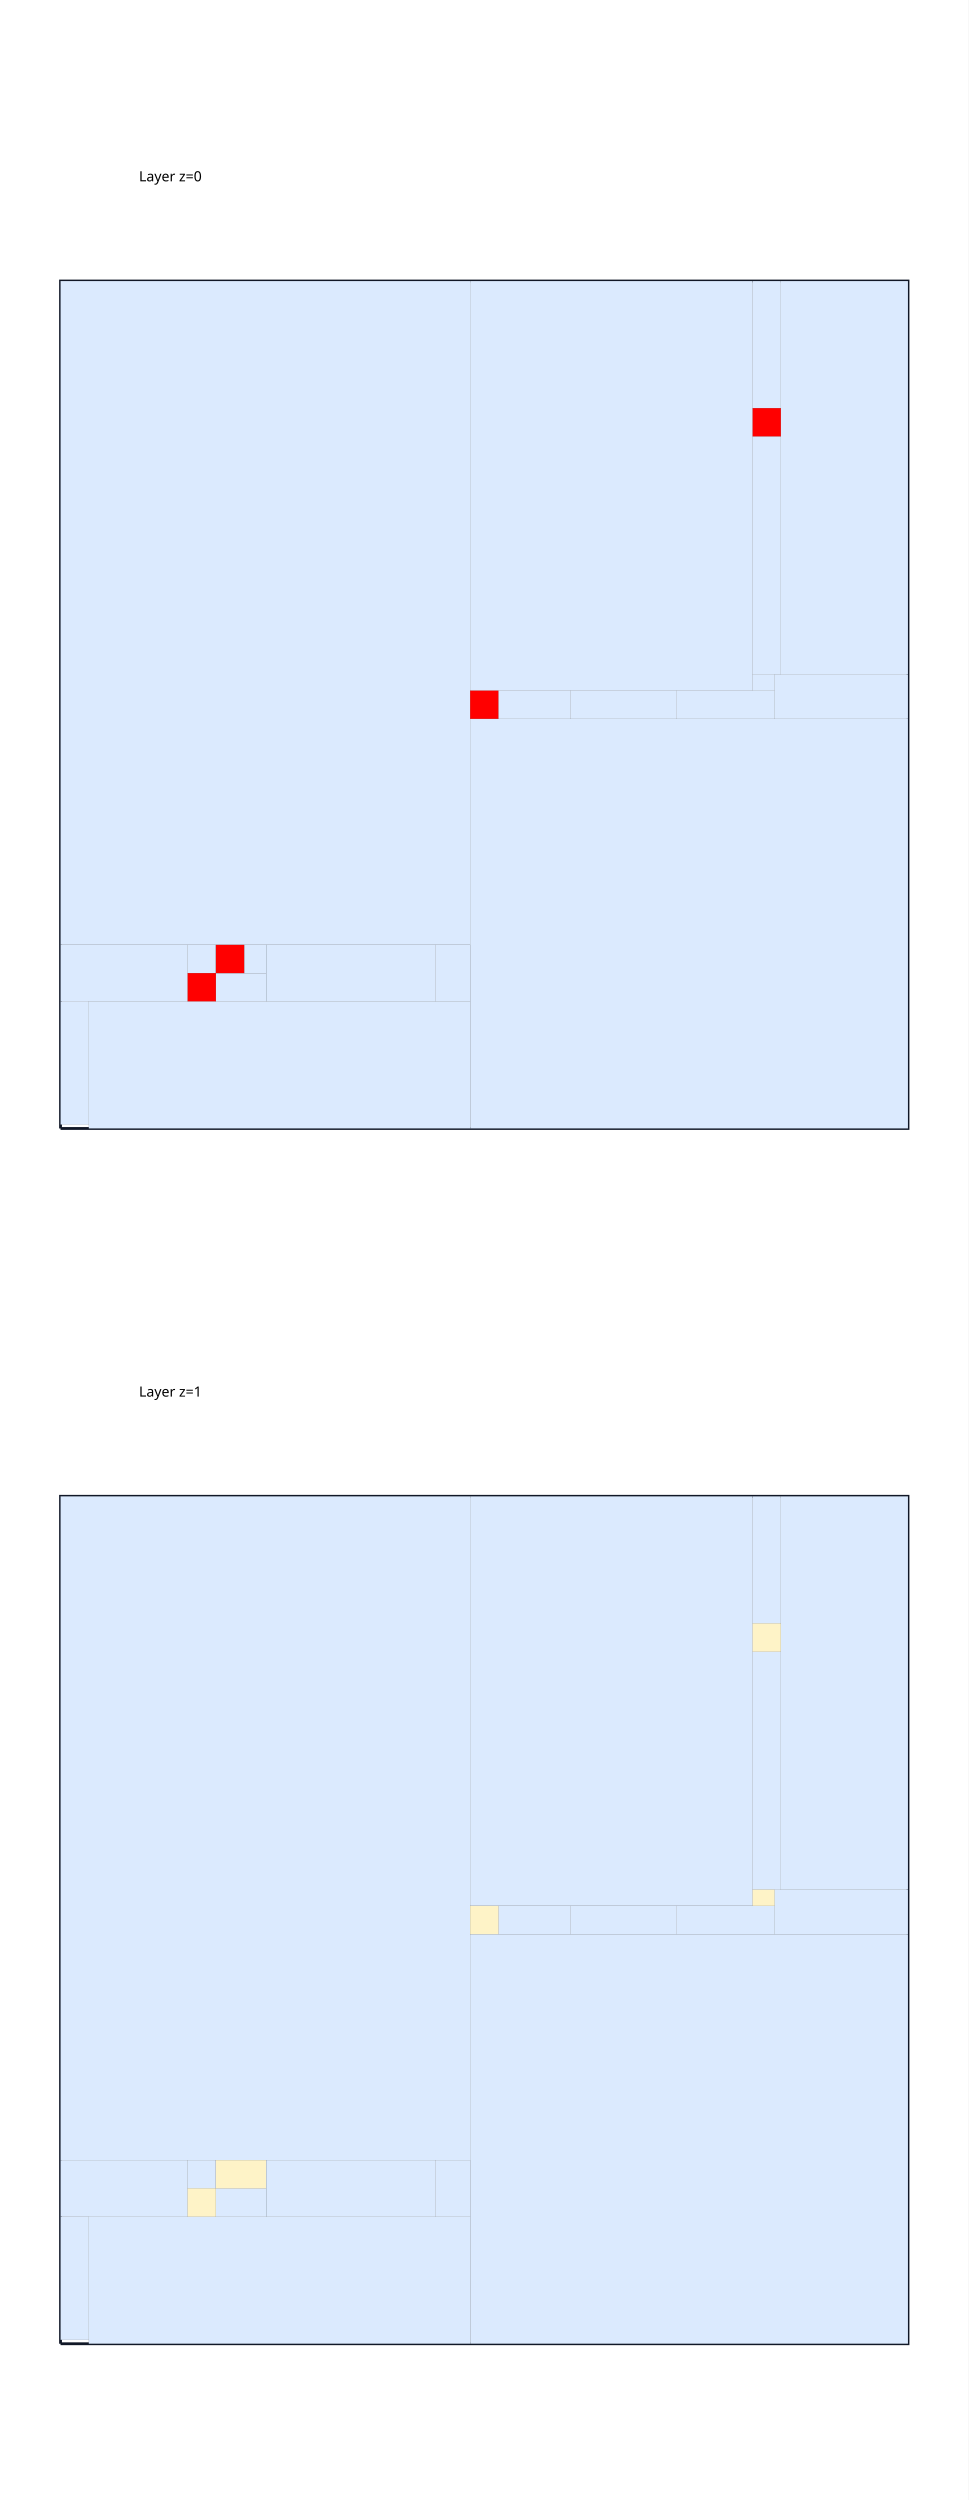
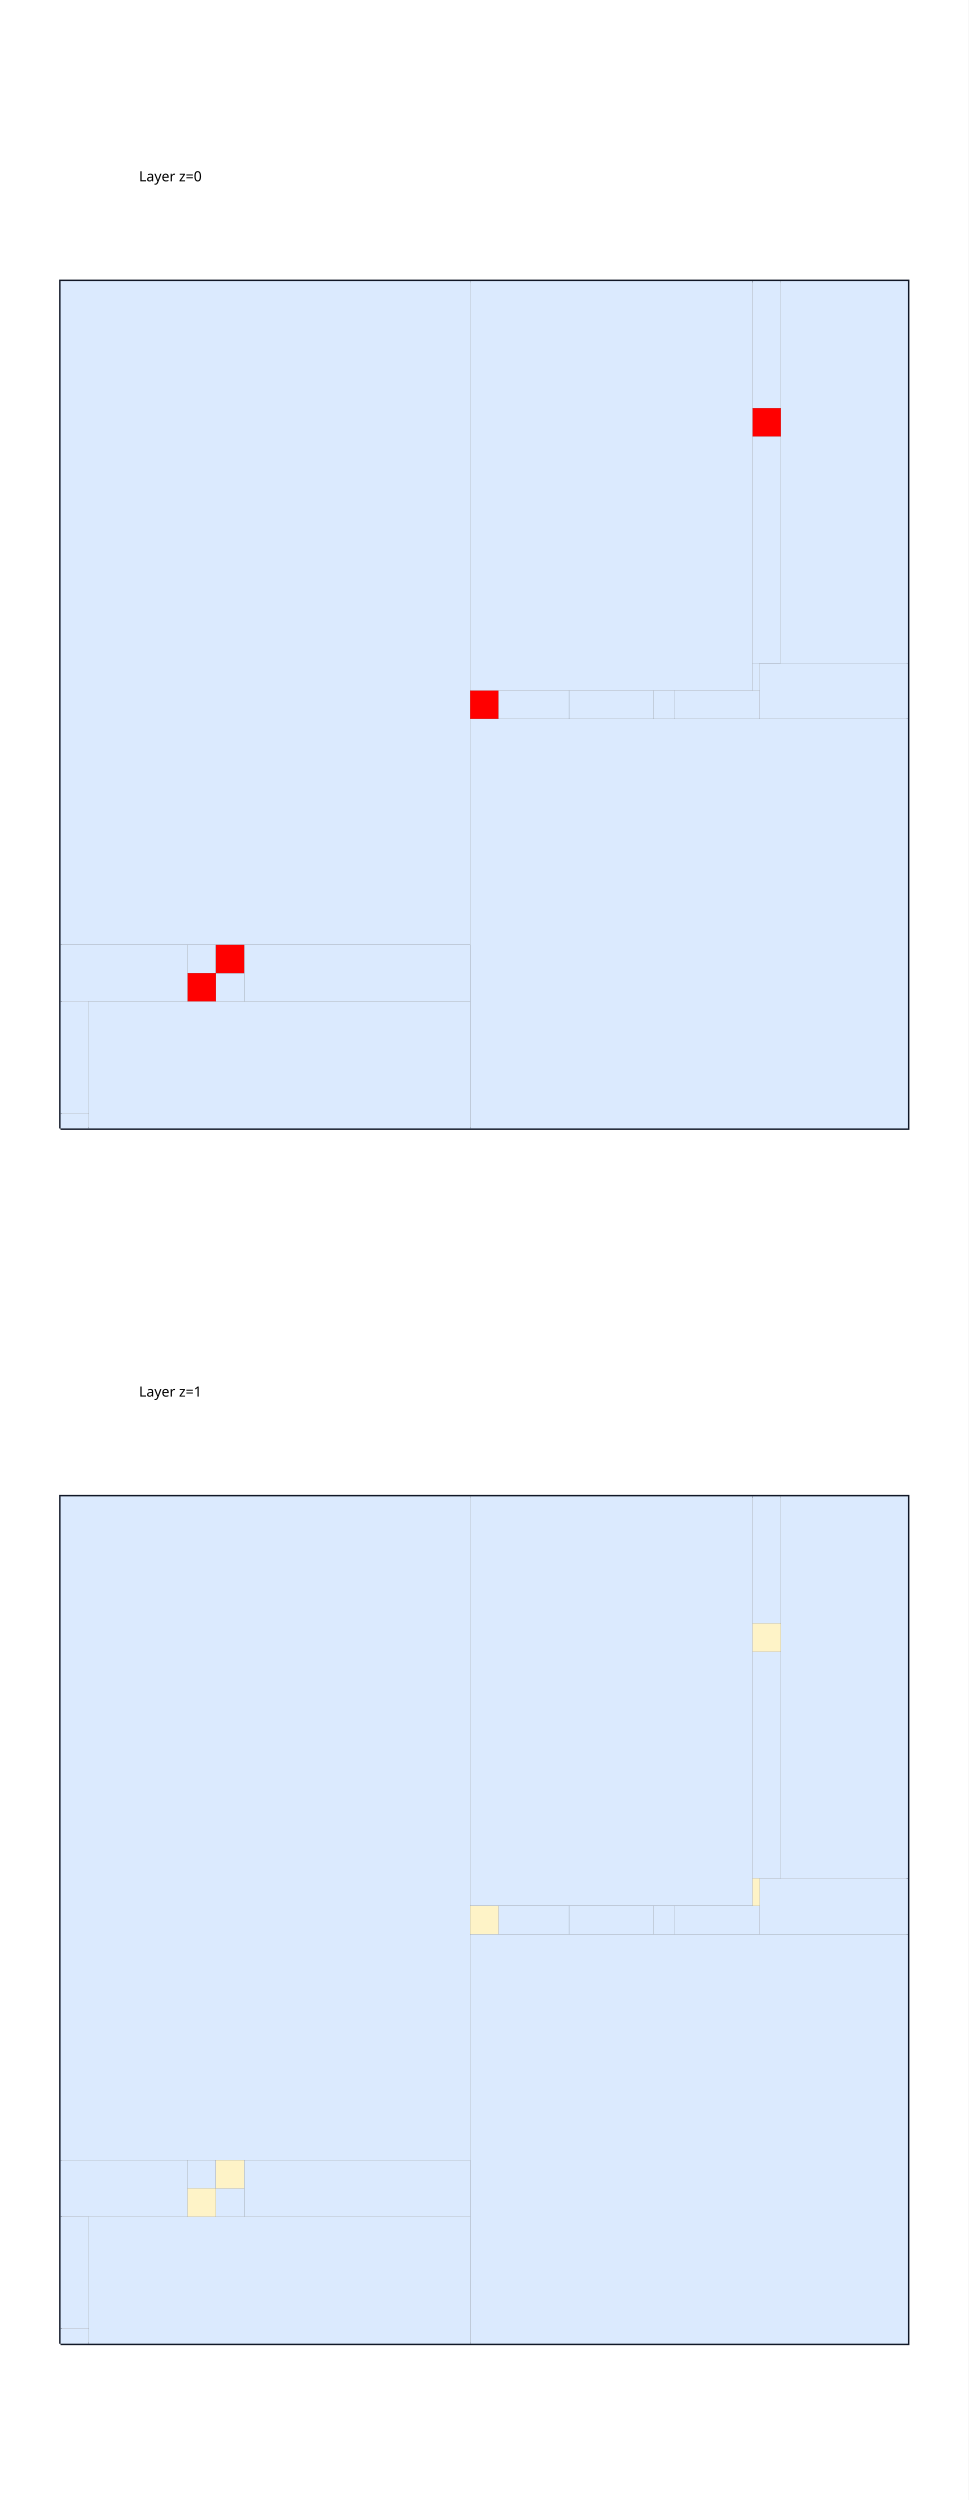
<svg xmlns="http://www.w3.org/2000/svg" width="640" height="1652" viewBox="0 0 640 1652">
  <rect width="100%" height="100%" fill="white" />
  <g>
    <polyline data-points="-5,-5 25,-5 25,25 -5,25 -5,-5" data-type="line" data-label="bounds" points="40,745.694 600,745.694 600,185.694 40,185.694 40,745.694" fill="none" stroke="#111827" stroke-width="1.867" />
  </g>
  <g>
    <polyline data-points="-5,-48.02083333333333 25,-48.02083333333333 25,-18.02083333333333 -5,-18.02083333333333 -5,-48.02083333333333" data-type="line" data-label="bounds" points="40,1548.75 600,1548.75 600,988.75 40,988.75 40,1548.75" fill="none" stroke="#111827" stroke-width="1.867" />
  </g>
  <g>
    <rect data-type="rect" data-label="node" data-x="2.25" data-y="13.25" x="40" y="185.694" width="270.667" height="438.667" fill="#dbeafe" stroke="black" stroke-width="0.054" />
  </g>
  <g>
    <rect data-type="rect" data-label="node" data-x="17.25" data-y="2.25" x="310.667" y="475.028" width="289.333" height="270.667" fill="#dbeafe" stroke="black" stroke-width="0.054" />
  </g>
  <g>
    <rect data-type="rect" data-label="node" data-x="14.5" data-y="17.75" x="310.667" y="185.694" width="186.667" height="270.667" fill="#dbeafe" stroke="black" stroke-width="0.054" />
  </g>
  <g>
-     <rect data-type="rect" data-label="node" data-x="14.925" data-y="10" x="376.933" y="456.361" width="70" height="18.667" fill="#dbeafe" stroke="black" stroke-width="0.054" />
+     <rect data-type="rect" data-label="node" data-x="14.5" data-y="10" x="376" y="456.361" width="56" height="18.667" fill="#dbeafe" stroke="black" stroke-width="0.054" />
  </g>
  <g>
-     <rect data-type="rect" data-label="node" data-x="18.5375" data-y="10" x="446.933" y="456.361" width="64.867" height="18.667" fill="#dbeafe" stroke="black" stroke-width="0.054" />
+     <rect data-type="rect" data-label="node" data-x="18.25" data-y="10" x="446" y="456.361" width="56" height="18.667" fill="#dbeafe" stroke="black" stroke-width="0.054" />
  </g>
  <g>
-     <rect data-type="rect" data-label="node" data-x="2.7500000000000004" data-y="-2.75" x="58.667" y="661.694" width="252" height="84" fill="#dbeafe" stroke="black" stroke-width="0.054" />
+     <rect data-type="rect" data-label="node" data-x="2.75" data-y="-2.75" x="58.667" y="661.694" width="252" height="84" fill="#dbeafe" stroke="black" stroke-width="0.054" />
  </g>
  <g>
-     <rect data-type="rect" data-label="node" data-x="22.75" data-y="18.0375" x="516" y="185.694" width="84" height="259.933" fill="#dbeafe" stroke="black" stroke-width="0.054" />
+     <rect data-type="rect" data-label="node" data-x="22.75" data-y="18.2375" x="516" y="185.694" width="84" height="252.467" fill="#dbeafe" stroke="black" stroke-width="0.054" />
  </g>
  <g>
    <rect data-type="rect" data-label="node" data-x="-2.75" data-y="0.5" x="40" y="624.361" width="84" height="37.333" fill="#dbeafe" stroke="black" stroke-width="0.054" />
  </g>
  <g>
-     <rect data-type="rect" data-label="node" data-x="5.275" data-y="0.5" x="175.8" y="624.361" width="112" height="37.333" fill="#dbeafe" stroke="black" stroke-width="0.054" />
+     <rect data-type="rect" data-label="node" data-x="5.5" data-y="0.5" x="161.333" y="624.361" width="149.333" height="37.333" fill="#dbeafe" stroke="black" stroke-width="0.054" />
  </g>
  <g>
-     <rect data-type="rect" data-label="node" data-x="11.774999999999999" data-y="10" x="329.333" y="456.361" width="47.6" height="18.667" fill="#dbeafe" stroke="black" stroke-width="0.054" />
+     <rect data-type="rect" data-label="node" data-x="11.75" data-y="10" x="329.333" y="456.361" width="46.667" height="18.667" fill="#dbeafe" stroke="black" stroke-width="0.054" />
  </g>
  <g>
-     <rect data-type="rect" data-label="node" data-x="22.637500000000003" data-y="10.2875" x="511.8" y="445.628" width="88.2" height="29.4" fill="#dbeafe" stroke="black" stroke-width="0.054" />
-   </g>
-   <g>
-     <rect data-type="rect" data-label="node" data-x="8.8875" data-y="0.5" x="287.8" y="624.361" width="22.867" height="37.333" fill="#dbeafe" stroke="black" stroke-width="0.054" />
+     <rect data-type="rect" data-label="node" data-x="22.375" data-y="10.4875" x="502" y="438.161" width="98" height="36.867" fill="#dbeafe" stroke="black" stroke-width="0.054" />
  </g>
  <g>
    <rect data-type="rect" data-label="node" data-x="0" data-y="1" x="124" y="624.361" width="18.667" height="18.667" fill="#dbeafe" stroke="black" stroke-width="0.054" />
  </g>
  <g>
-     <rect data-type="rect" data-label="node" data-x="1.3875000000000002" data-y="0" x="142.667" y="643.028" width="33.133" height="18.667" fill="#dbeafe" stroke="black" stroke-width="0.054" />
+     <rect data-type="rect" data-label="node" data-x="1" data-y="0" x="142.667" y="643.028" width="18.667" height="18.667" fill="#dbeafe" stroke="black" stroke-width="0.054" />
  </g>
  <g>
-     <rect data-type="rect" data-label="node" data-x="20" data-y="15.2875" x="497.333" y="288.361" width="18.667" height="157.267" fill="#dbeafe" stroke="black" stroke-width="0.054" />
+     <rect data-type="rect" data-label="node" data-x="16.375" data-y="10" x="432" y="456.361" width="14" height="18.667" fill="#dbeafe" stroke="black" stroke-width="0.054" />
+   </g>
+   <g>
+     <rect data-type="rect" data-label="node" data-x="20" data-y="15.4875" x="497.333" y="288.361" width="18.667" height="149.8" fill="#dbeafe" stroke="black" stroke-width="0.054" />
  </g>
  <g>
    <rect data-type="rect" data-label="node" data-x="20" data-y="22.75" x="497.333" y="185.694" width="18.667" height="84" fill="#dbeafe" stroke="black" stroke-width="0.054" />
  </g>
  <g>
-     <rect data-type="rect" data-label="node" data-x="-4.5" data-y="-2.68125" x="40" y="661.694" width="18.667" height="81.433" fill="#dbeafe" stroke="black" stroke-width="0.054" />
+     <rect data-type="rect" data-label="node" data-x="-4.5" data-y="-2.4812499999999993" x="40" y="661.694" width="18.667" height="73.967" fill="#dbeafe" stroke="black" stroke-width="0.054" />
  </g>
  <g>
-     <rect data-type="rect" data-label="node" data-x="1.8875000000000002" data-y="1" x="161.333" y="624.361" width="14.467" height="18.667" fill="#dbeafe" stroke="black" stroke-width="0.054" />
-   </g>
-   <g>
-     <rect data-type="rect" data-label="node" data-x="19.887500000000003" data-y="10.7875" x="497.333" y="445.628" width="14.467" height="10.733" fill="#dbeafe" stroke="black" stroke-width="0.054" />
+     <rect data-type="rect" data-label="node" data-x="-4.5" data-y="-4.73125" x="40" y="735.661" width="18.667" height="10.033" fill="#dbeafe" stroke="black" stroke-width="0.054" />
  </g>
  <g>
    <rect data-type="rect" data-label="node" data-x="0" data-y="0" x="124" y="643.028" width="18.667" height="18.667" fill="red" stroke="black" stroke-width="0.054" />
  </g>
  <g>
    <rect data-type="rect" data-label="node" data-x="10" data-y="10" x="310.667" y="456.361" width="18.667" height="18.667" fill="red" stroke="black" stroke-width="0.054" />
  </g>
  <g>
    <rect data-type="rect" data-label="node" data-x="20" data-y="20" x="497.333" y="269.694" width="18.667" height="18.667" fill="red" stroke="black" stroke-width="0.054" />
  </g>
  <g>
    <rect data-type="rect" data-label="node" data-x="1" data-y="1" x="142.667" y="624.361" width="18.667" height="18.667" fill="red" stroke="black" stroke-width="0.054" />
  </g>
  <g>
+     <rect data-type="rect" data-label="node" data-x="19.625" data-y="10.9875" x="497.333" y="438.161" width="4.667" height="18.2" fill="#dbeafe" stroke="black" stroke-width="0.054" />
+   </g>
+   <g>
    <rect data-type="rect" data-label="node" data-x="2.25" data-y="-29.77083333333333" x="40" y="988.75" width="270.667" height="438.667" fill="#dbeafe" stroke="black" stroke-width="0.054" />
  </g>
  <g>
    <rect data-type="rect" data-label="node" data-x="17.25" data-y="-40.77083333333333" x="310.667" y="1278.083" width="289.333" height="270.667" fill="#dbeafe" stroke="black" stroke-width="0.054" />
  </g>
  <g>
    <rect data-type="rect" data-label="node" data-x="14.5" data-y="-25.27083333333333" x="310.667" y="988.75" width="186.667" height="270.667" fill="#dbeafe" stroke="black" stroke-width="0.054" />
  </g>
  <g>
-     <rect data-type="rect" data-label="node" data-x="14.925" data-y="-33.02083333333333" x="376.933" y="1259.417" width="70" height="18.667" fill="#dbeafe" stroke="black" stroke-width="0.054" />
+     <rect data-type="rect" data-label="node" data-x="14.5" data-y="-33.02083333333333" x="376" y="1259.417" width="56" height="18.667" fill="#dbeafe" stroke="black" stroke-width="0.054" />
  </g>
  <g>
-     <rect data-type="rect" data-label="node" data-x="18.5375" data-y="-33.02083333333333" x="446.933" y="1259.417" width="64.867" height="18.667" fill="#dbeafe" stroke="black" stroke-width="0.054" />
+     <rect data-type="rect" data-label="node" data-x="18.25" data-y="-33.02083333333333" x="446" y="1259.417" width="56" height="18.667" fill="#dbeafe" stroke="black" stroke-width="0.054" />
  </g>
  <g>
-     <rect data-type="rect" data-label="node" data-x="2.7500000000000004" data-y="-45.77083333333333" x="58.667" y="1464.75" width="252" height="84" fill="#dbeafe" stroke="black" stroke-width="0.054" />
+     <rect data-type="rect" data-label="node" data-x="2.75" data-y="-45.77083333333333" x="58.667" y="1464.75" width="252" height="84" fill="#dbeafe" stroke="black" stroke-width="0.054" />
  </g>
  <g>
-     <rect data-type="rect" data-label="node" data-x="22.75" data-y="-24.983333333333327" x="516" y="988.75" width="84" height="259.933" fill="#dbeafe" stroke="black" stroke-width="0.054" />
+     <rect data-type="rect" data-label="node" data-x="22.75" data-y="-24.783333333333328" x="516" y="988.75" width="84" height="252.467" fill="#dbeafe" stroke="black" stroke-width="0.054" />
  </g>
  <g>
    <rect data-type="rect" data-label="node" data-x="-2.75" data-y="-42.52083333333333" x="40" y="1427.417" width="84" height="37.333" fill="#dbeafe" stroke="black" stroke-width="0.054" />
  </g>
  <g>
-     <rect data-type="rect" data-label="node" data-x="5.275" data-y="-42.52083333333333" x="175.8" y="1427.417" width="112" height="37.333" fill="#dbeafe" stroke="black" stroke-width="0.054" />
+     <rect data-type="rect" data-label="node" data-x="5.5" data-y="-42.52083333333333" x="161.333" y="1427.417" width="149.333" height="37.333" fill="#dbeafe" stroke="black" stroke-width="0.054" />
  </g>
  <g>
-     <rect data-type="rect" data-label="node" data-x="11.774999999999999" data-y="-33.02083333333333" x="329.333" y="1259.417" width="47.6" height="18.667" fill="#dbeafe" stroke="black" stroke-width="0.054" />
+     <rect data-type="rect" data-label="node" data-x="11.75" data-y="-33.02083333333333" x="329.333" y="1259.417" width="46.667" height="18.667" fill="#dbeafe" stroke="black" stroke-width="0.054" />
  </g>
  <g>
-     <rect data-type="rect" data-label="node" data-x="22.637500000000003" data-y="-32.73333333333333" x="511.8" y="1248.683" width="88.2" height="29.4" fill="#dbeafe" stroke="black" stroke-width="0.054" />
-   </g>
-   <g>
-     <rect data-type="rect" data-label="node" data-x="8.8875" data-y="-42.52083333333333" x="287.8" y="1427.417" width="22.867" height="37.333" fill="#dbeafe" stroke="black" stroke-width="0.054" />
+     <rect data-type="rect" data-label="node" data-x="22.375" data-y="-32.53333333333333" x="502" y="1241.217" width="98" height="36.867" fill="#dbeafe" stroke="black" stroke-width="0.054" />
  </g>
  <g>
    <rect data-type="rect" data-label="node" data-x="0" data-y="-42.02083333333333" x="124" y="1427.417" width="18.667" height="18.667" fill="#dbeafe" stroke="black" stroke-width="0.054" />
  </g>
  <g>
-     <rect data-type="rect" data-label="node" data-x="1.3875000000000002" data-y="-43.02083333333333" x="142.667" y="1446.083" width="33.133" height="18.667" fill="#dbeafe" stroke="black" stroke-width="0.054" />
+     <rect data-type="rect" data-label="node" data-x="1" data-y="-43.02083333333333" x="142.667" y="1446.083" width="18.667" height="18.667" fill="#dbeafe" stroke="black" stroke-width="0.054" />
  </g>
  <g>
-     <rect data-type="rect" data-label="node" data-x="20" data-y="-27.733333333333327" x="497.333" y="1091.417" width="18.667" height="157.267" fill="#dbeafe" stroke="black" stroke-width="0.054" />
+     <rect data-type="rect" data-label="node" data-x="16.375" data-y="-33.02083333333333" x="432" y="1259.417" width="14" height="18.667" fill="#dbeafe" stroke="black" stroke-width="0.054" />
+   </g>
+   <g>
+     <rect data-type="rect" data-label="node" data-x="20" data-y="-27.533333333333328" x="497.333" y="1091.417" width="18.667" height="149.8" fill="#dbeafe" stroke="black" stroke-width="0.054" />
  </g>
  <g>
    <rect data-type="rect" data-label="node" data-x="20" data-y="-20.27083333333333" x="497.333" y="988.75" width="18.667" height="84" fill="#dbeafe" stroke="black" stroke-width="0.054" />
  </g>
  <g>
-     <rect data-type="rect" data-label="node" data-x="-4.5" data-y="-45.70208333333333" x="40" y="1464.75" width="18.667" height="81.433" fill="#dbeafe" stroke="black" stroke-width="0.054" />
+     <rect data-type="rect" data-label="node" data-x="-4.5" data-y="-45.50208333333333" x="40" y="1464.75" width="18.667" height="73.967" fill="#dbeafe" stroke="black" stroke-width="0.054" />
+   </g>
+   <g>
+     <rect data-type="rect" data-label="node" data-x="-4.5" data-y="-47.75208333333333" x="40" y="1538.717" width="18.667" height="10.033" fill="#dbeafe" stroke="black" stroke-width="0.054" />
  </g>
  <g>
    <rect data-type="rect" data-label="node" data-x="10" data-y="-33.02083333333333" x="310.667" y="1259.417" width="18.667" height="18.667" fill="#fef3c7" stroke="black" stroke-width="0.054" />
  </g>
  <g>
    <rect data-type="rect" data-label="node" data-x="0" data-y="-43.02083333333333" x="124" y="1446.083" width="18.667" height="18.667" fill="#fef3c7" stroke="black" stroke-width="0.054" />
  </g>
  <g>
-     <rect data-type="rect" data-label="node" data-x="1.3875000000000002" data-y="-42.02083333333333" x="142.667" y="1427.417" width="33.133" height="18.667" fill="#fef3c7" stroke="black" stroke-width="0.054" />
-   </g>
-   <g>
-     <rect data-type="rect" data-label="node" data-x="19.887500000000003" data-y="-32.23333333333333" x="497.333" y="1248.683" width="14.467" height="10.733" fill="#fef3c7" stroke="black" stroke-width="0.054" />
+     <rect data-type="rect" data-label="node" data-x="1" data-y="-42.02083333333333" x="142.667" y="1427.417" width="18.667" height="18.667" fill="#fef3c7" stroke="black" stroke-width="0.054" />
  </g>
  <g>
    <rect data-type="rect" data-label="node" data-x="20" data-y="-23.02083333333333" x="497.333" y="1072.75" width="18.667" height="18.667" fill="#fef3c7" stroke="black" stroke-width="0.054" />
+   </g>
+   <g>
+     <rect data-type="rect" data-label="node" data-x="19.625" data-y="-32.03333333333333" x="497.333" y="1241.217" width="4.667" height="18.2" fill="#fef3c7" stroke="black" stroke-width="0.054" />
  </g>
  <text data-type="text" data-label="Layer z=0" data-x="0" data-y="28.916666666666664" x="133.333" y="112.583" fill="black" font-size="9.333" font-family="sans-serif" text-anchor="end" dominant-baseline="text-before-edge">Layer z=0</text>
  <text data-type="text" data-label="Layer z=1" data-x="0" data-y="-14.104166666666664" x="133.333" y="915.639" fill="black" font-size="9.333" font-family="sans-serif" text-anchor="end" dominant-baseline="text-before-edge">Layer z=1</text>
  <g id="crosshair" style="display: none">
    <line id="crosshair-h" y1="0" y2="1652" stroke="#666" stroke-width="0.5" />
    <line id="crosshair-v" x1="0" x2="640" stroke="#666" stroke-width="0.5" />
    <text id="coordinates" font-family="monospace" font-size="12" fill="#666" />
  </g>
</svg>
